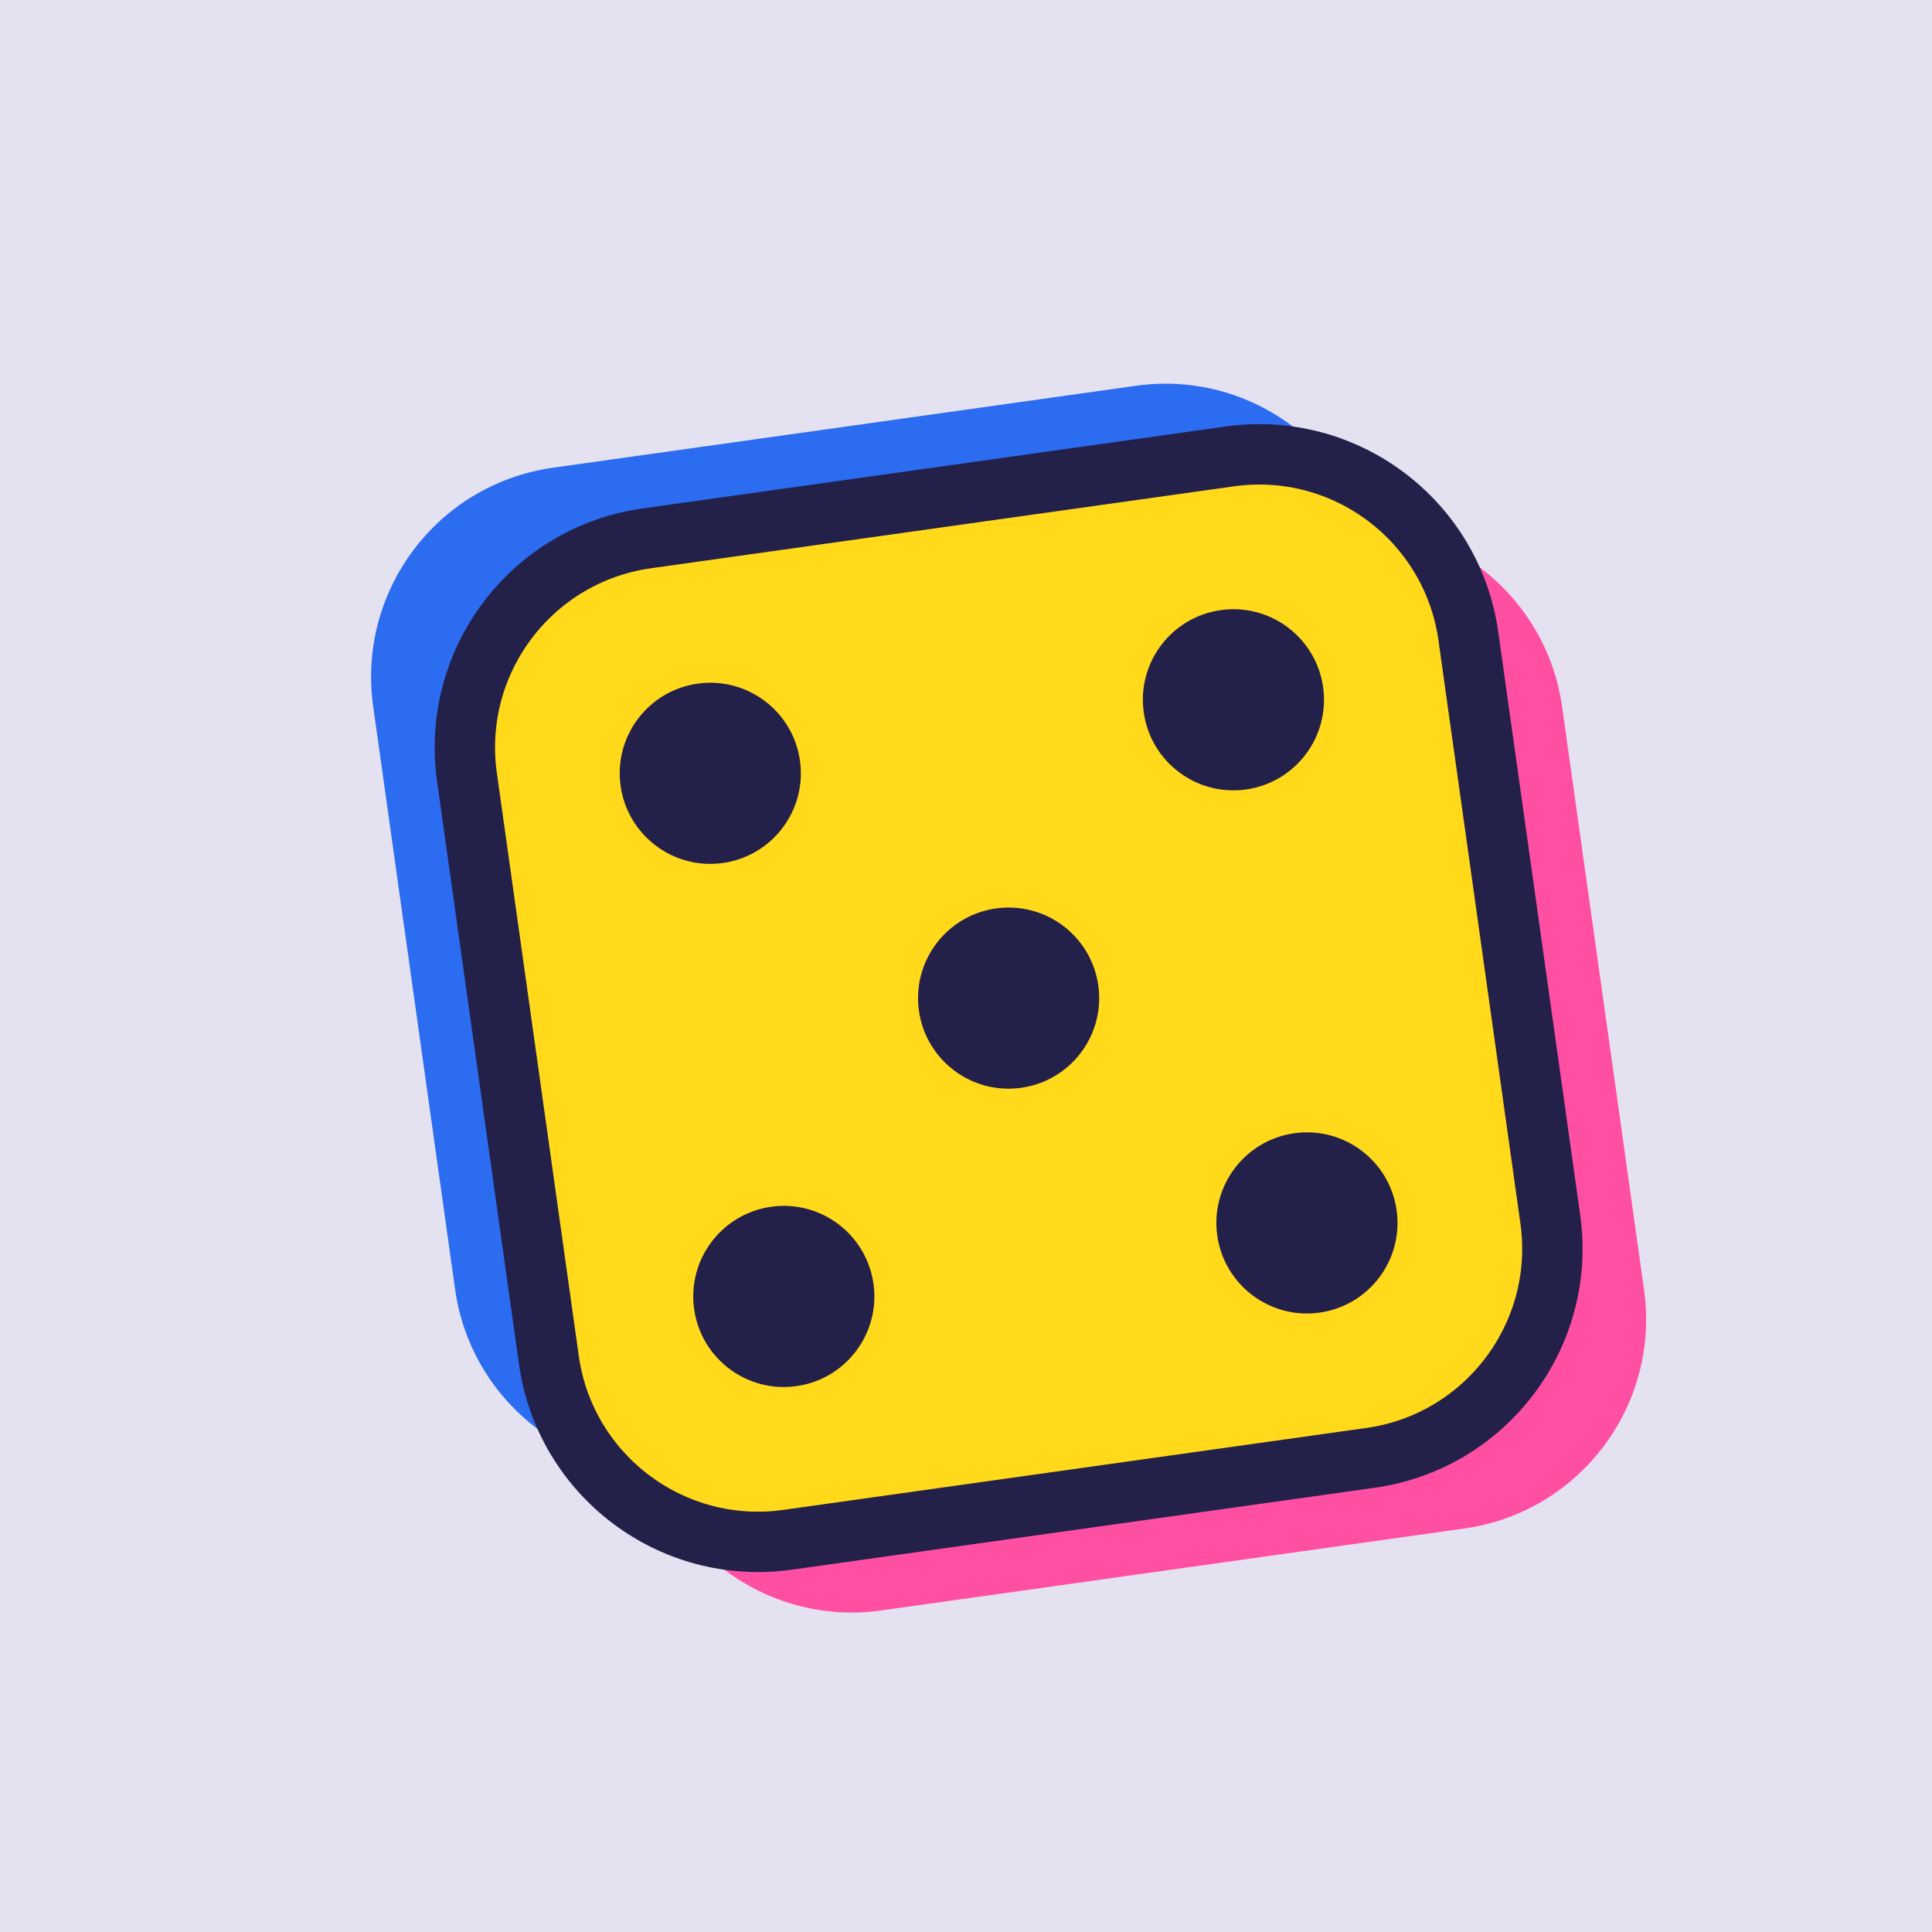
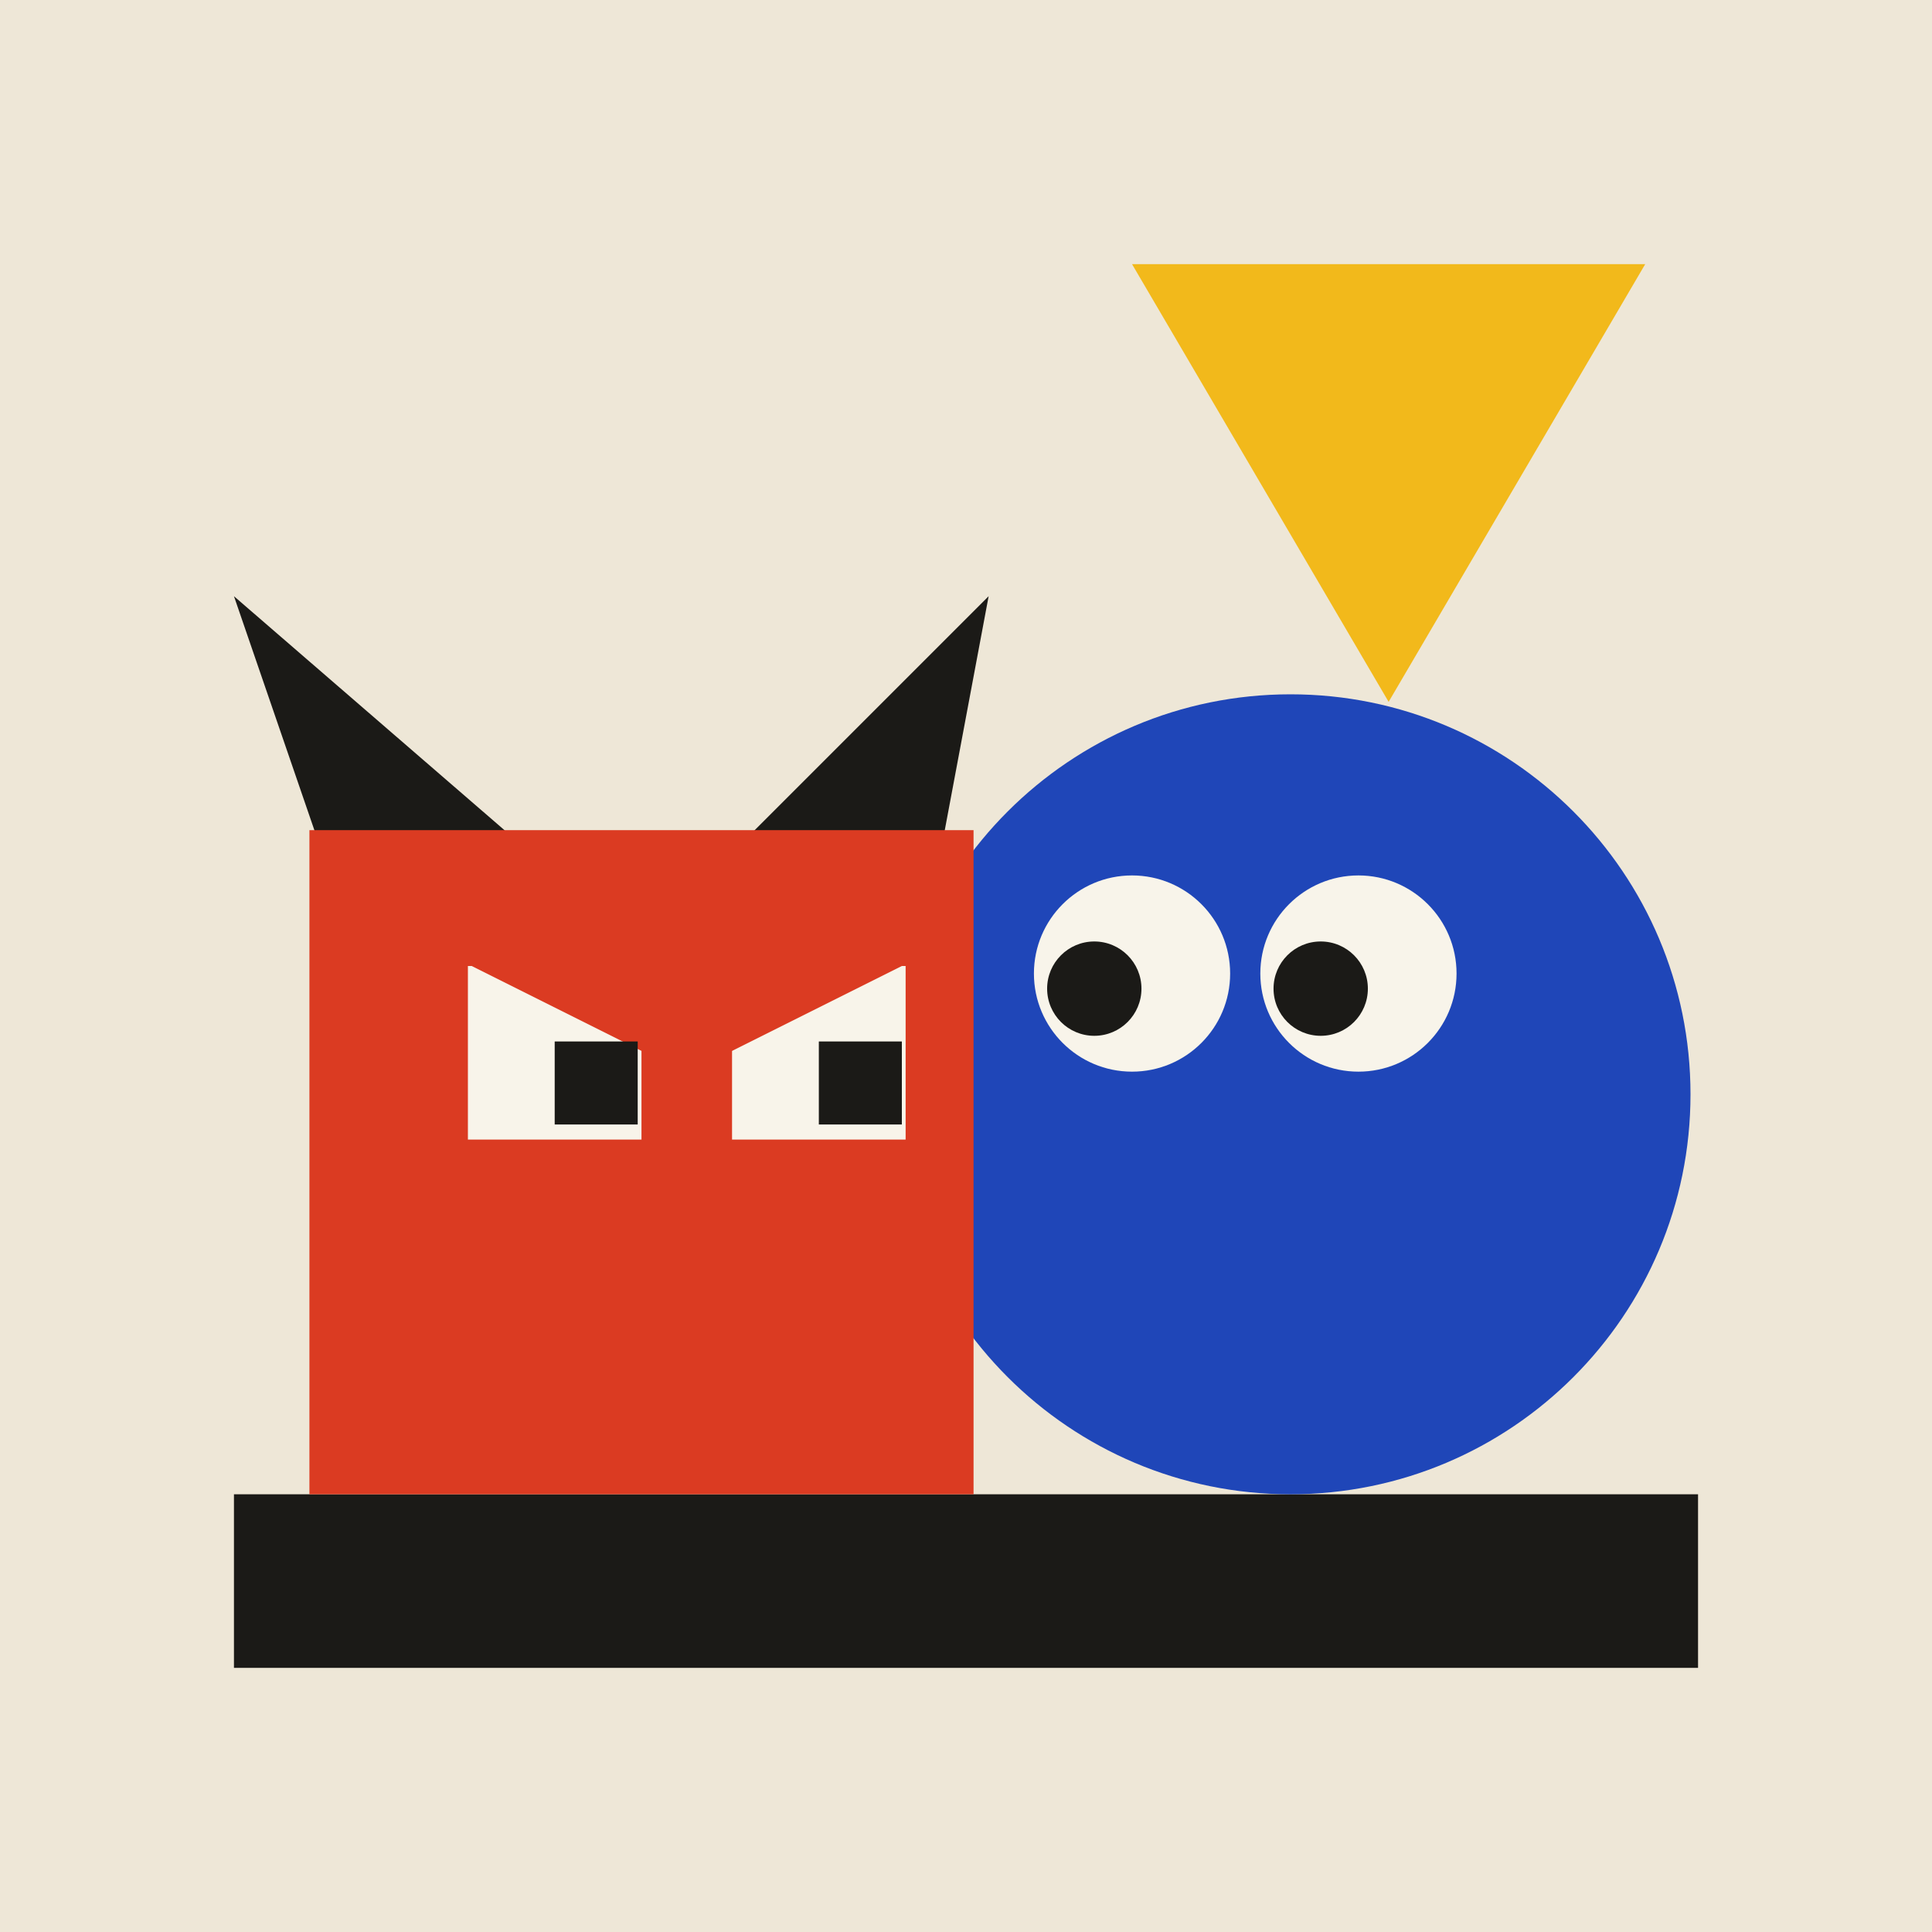
<svg xmlns="http://www.w3.org/2000/svg" viewBox="0 0 512 512">
-   <rect width="512" height="512" fill="#e4e2f0" />
-   <g transform="rotate(-8 256 256)">
-     <rect x="132" y="132" width="268" height="268" rx="56" fill="#2b6cf0" transform="translate(-22 -22)" />
-     <rect x="132" y="132" width="268" height="268" rx="56" fill="#ff4fa3" transform="translate(22 22)" />
-     <rect x="132" y="132" width="268" height="268" rx="56" fill="#ffd91a" stroke="#23204a" stroke-width="16" />
-     <g fill="#23204a">
-       <circle cx="196" cy="196" r="24" />
-       <circle cx="336" cy="196" r="24" />
-       <circle cx="266" cy="266" r="24" />
-       <circle cx="196" cy="336" r="24" />
-       <circle cx="336" cy="336" r="24" />
-     </g>
+   <rect width="512" height="512" fill="#eee7d7" />
+   <g>
+     <rect x="62" y="396" width="388" height="46" fill="#1b1a17" />
+     <path d="M300 70h136l-68 116z" fill="#f2b91b" />
+     <circle cx="342" cy="290" r="106" fill="#1f46b8" />
+     <circle cx="300" cy="258" r="26" fill="#f8f4ea" />
+     <circle cx="360" cy="258" r="26" fill="#f8f4ea" />
+     <circle cx="290" cy="262" r="12.5" fill="#1b1a17" />
+     <circle cx="350" cy="262" r="12.5" fill="#1b1a17" />
+     <path d="M84 222 62 158 136 222zM198 222 262 158 250 222z" fill="#1b1a17" />
+     <rect x="82" y="220" width="176" height="176" fill="#db3b22" />
+     <path d="M124 256h46v46h-46zM194 256h46v46h-46z" fill="#f8f4ea" />
+     <path d="M123 255h48v24zM193 255h48l-48 24z" fill="#db3b22" />
+     <path d="M147 276h22v22h-22zM217 276h22v22h-22z" fill="#1b1a17" />
  </g>
</svg>
